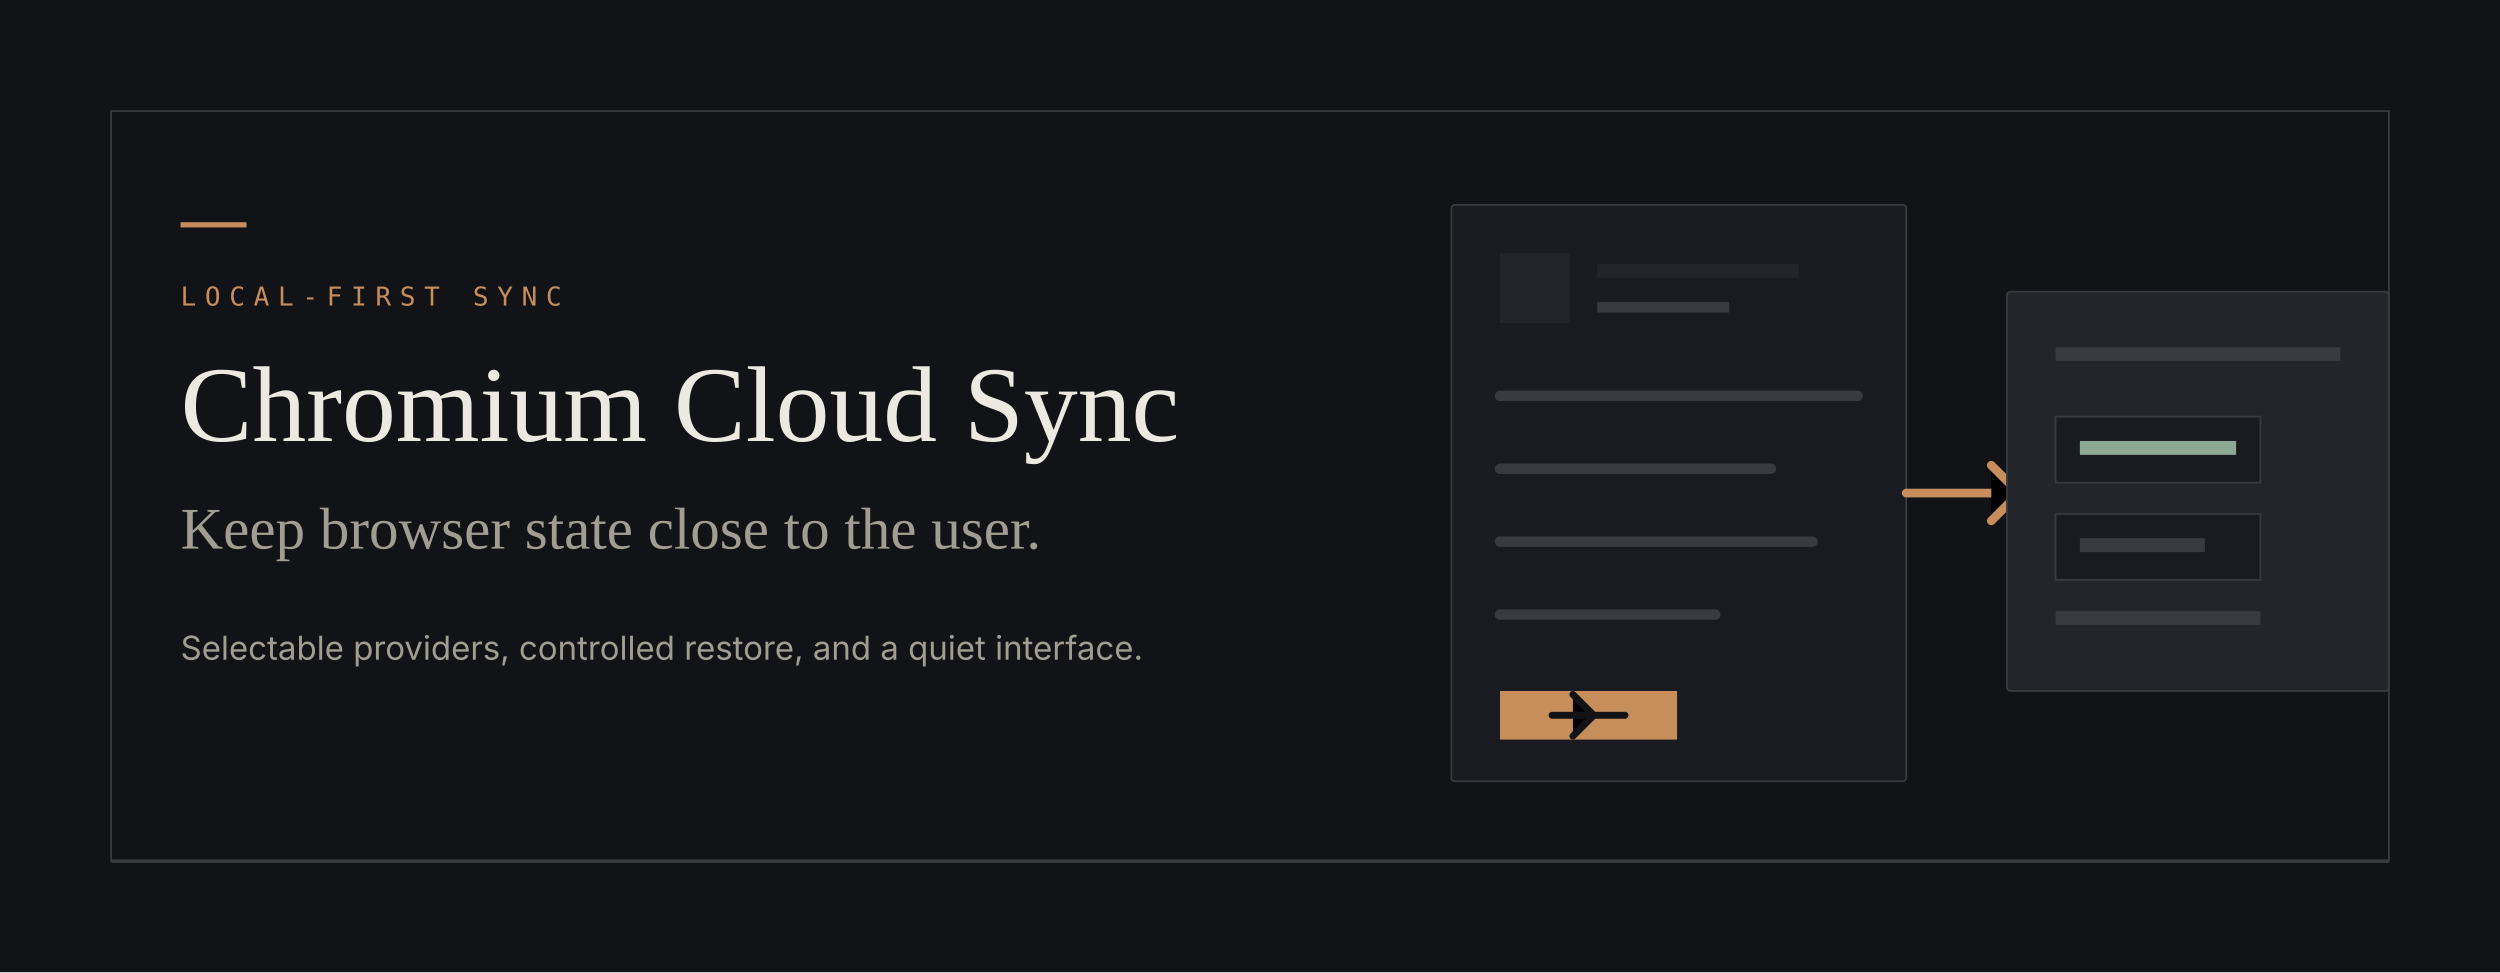
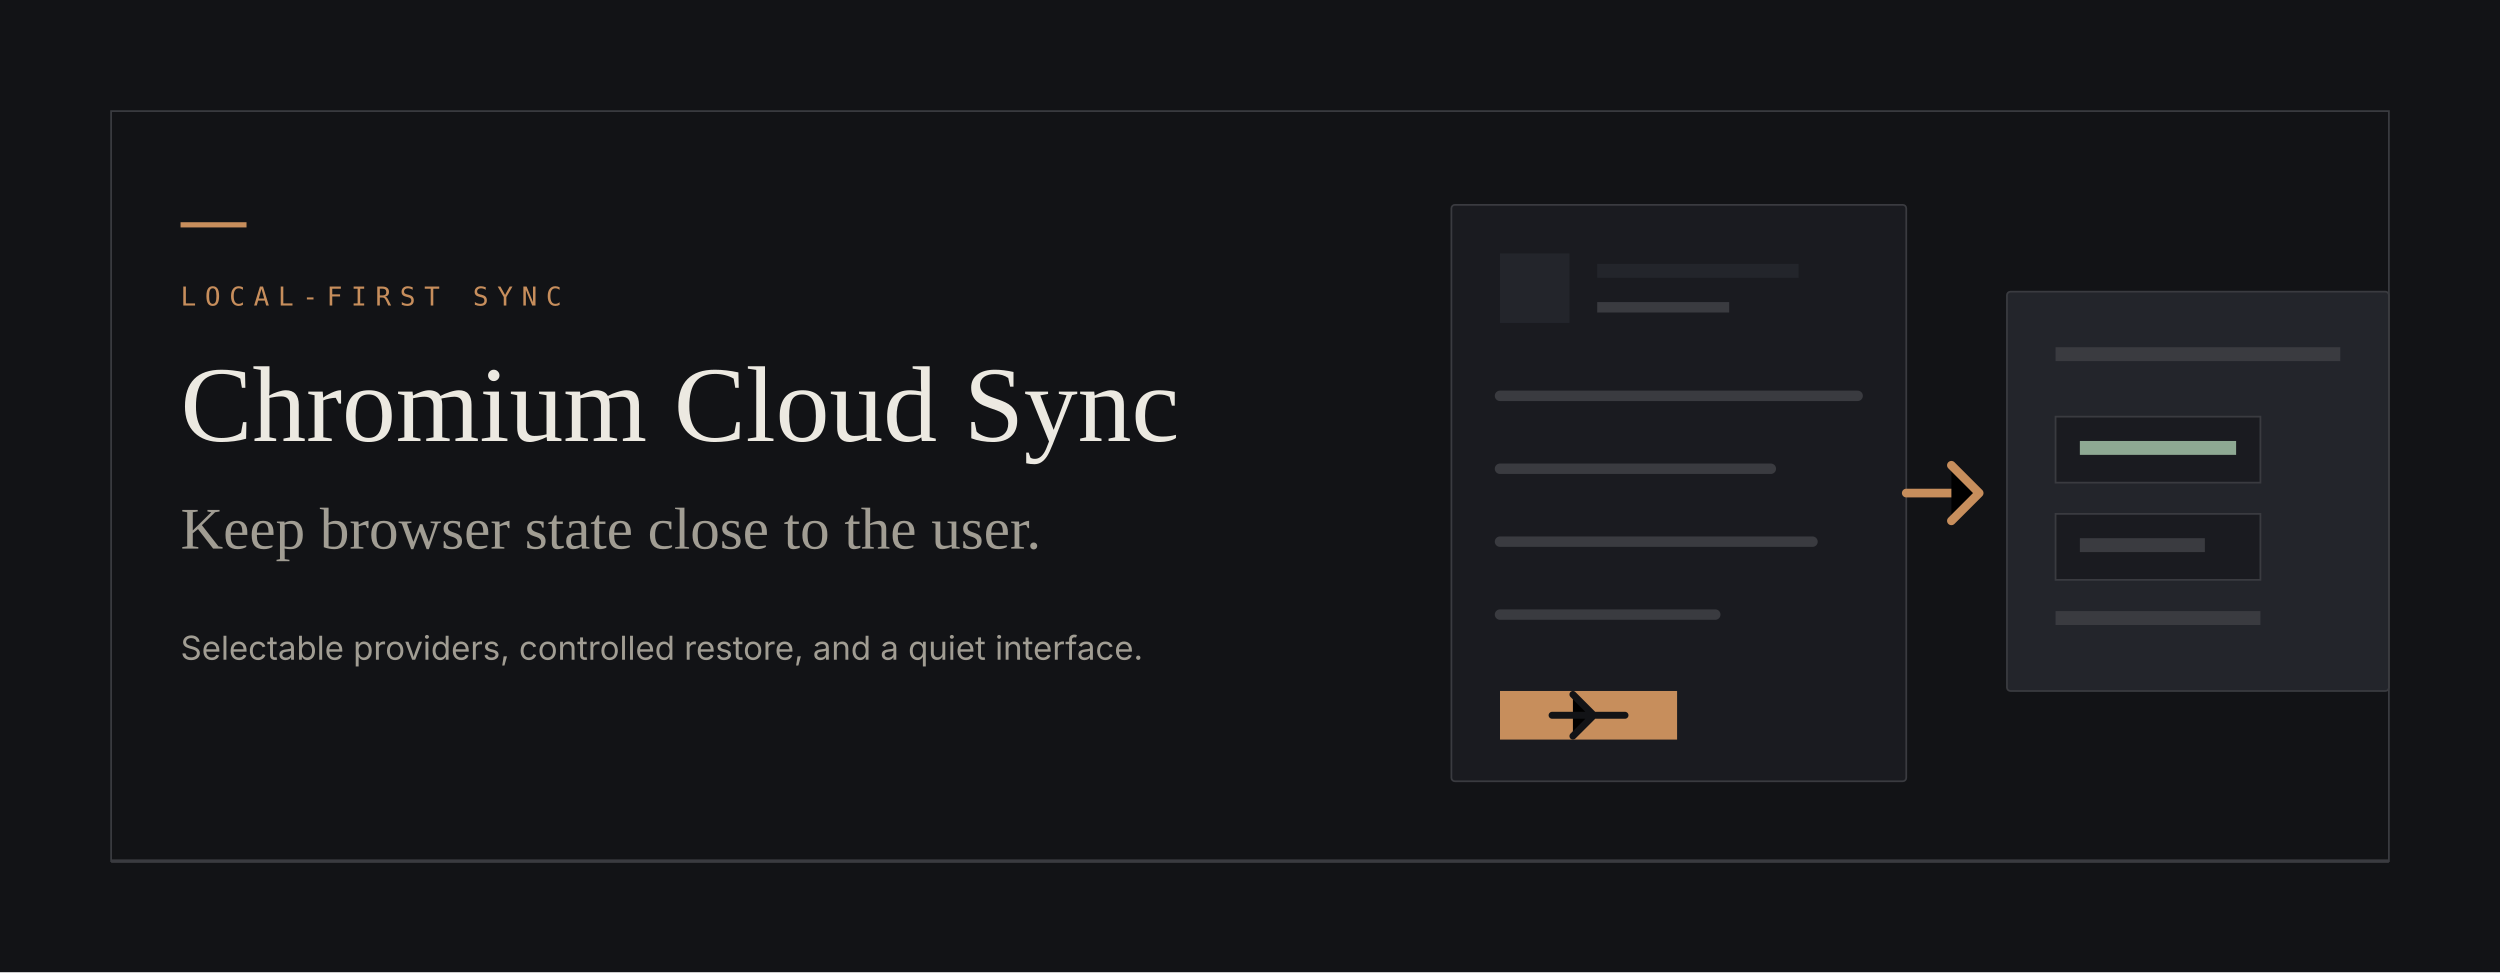
<svg xmlns="http://www.w3.org/2000/svg" viewBox="0 0 1440 560" role="img" aria-label="Chromium Cloud Sync synchronizes local browser state through selectable cloud providers">
  <rect width="1440" height="560" fill="#121316" />
  <rect x="64" y="64" width="1312" height="432" fill="none" stroke="#3A3B40" />
  <rect x="104" y="128" width="38" height="3" fill="#C78E5C" />
  <text x="104" y="176" font-family="ui-monospace, Consolas, monospace" font-size="15" letter-spacing="5" fill="#C78E5C">LOCAL-FIRST SYNC</text>
  <text x="104" y="254" font-family="Georgia, 'Times New Roman', serif" font-size="62" fill="#ECE9E1">Chromium Cloud Sync</text>
  <text x="104" y="316" font-family="Georgia, 'Times New Roman', serif" font-size="34" fill="#A19D93">Keep browser state close to the user.</text>
  <text x="104" y="380" font-family="Inter, Segoe UI, sans-serif" font-size="19" fill="#A19D93">Selectable providers, controlled restore, and a quiet interface.</text>
  <rect x="836" y="118" width="262" height="332" rx="2" fill="#1A1B20" stroke="#3A3B40" />
  <rect x="864" y="146" width="40" height="40" fill="#23252B" />
  <rect x="920" y="152" width="116" height="8" fill="#23252B" />
  <rect x="920" y="174" width="76" height="6" fill="#3A3B40" />
  <path d="M864 228h206M864 270h156M864 312h180M864 354h124" stroke="#3A3B40" stroke-width="6" stroke-linecap="round" />
  <rect x="864" y="398" width="102" height="28" fill="#C78E5C" />
  <path d="M894 412h42M906 400l12 12-12 12" stroke="#121316" stroke-width="4" stroke-linecap="round" stroke-linejoin="round" />
-   <path d="M1098 284h58" stroke="#C78E5C" stroke-width="5" stroke-linecap="round" />
-   <path d="m1147 268 16 16-16 16" stroke="#C78E5C" stroke-width="5" stroke-linecap="round" stroke-linejoin="round" />
+   <path d="M1098 284h35" stroke="#C78E5C" stroke-width="5" stroke-linecap="round" />
+   <path d="m1124 268 16 16-16 16" stroke="#C78E5C" stroke-width="5" stroke-linecap="round" stroke-linejoin="round" />
  <rect x="1156" y="168" width="220" height="230" rx="2" fill="#23252B" stroke="#3A3B40" />
  <rect x="1184" y="200" width="164" height="8" fill="#3A3B40" />
  <rect x="1184" y="240" width="118" height="38" fill="#1A1B20" stroke="#3A3B40" />
  <rect x="1198" y="254" width="90" height="8" fill="#8EA993" />
  <rect x="1184" y="296" width="118" height="38" fill="#1A1B20" stroke="#3A3B40" />
  <rect x="1198" y="310" width="72" height="8" fill="#3A3B40" />
  <rect x="1184" y="352" width="118" height="8" fill="#3A3B40" />
  <path d="M64 496h1312" stroke="#3A3B40" stroke-width="2" />
</svg>
